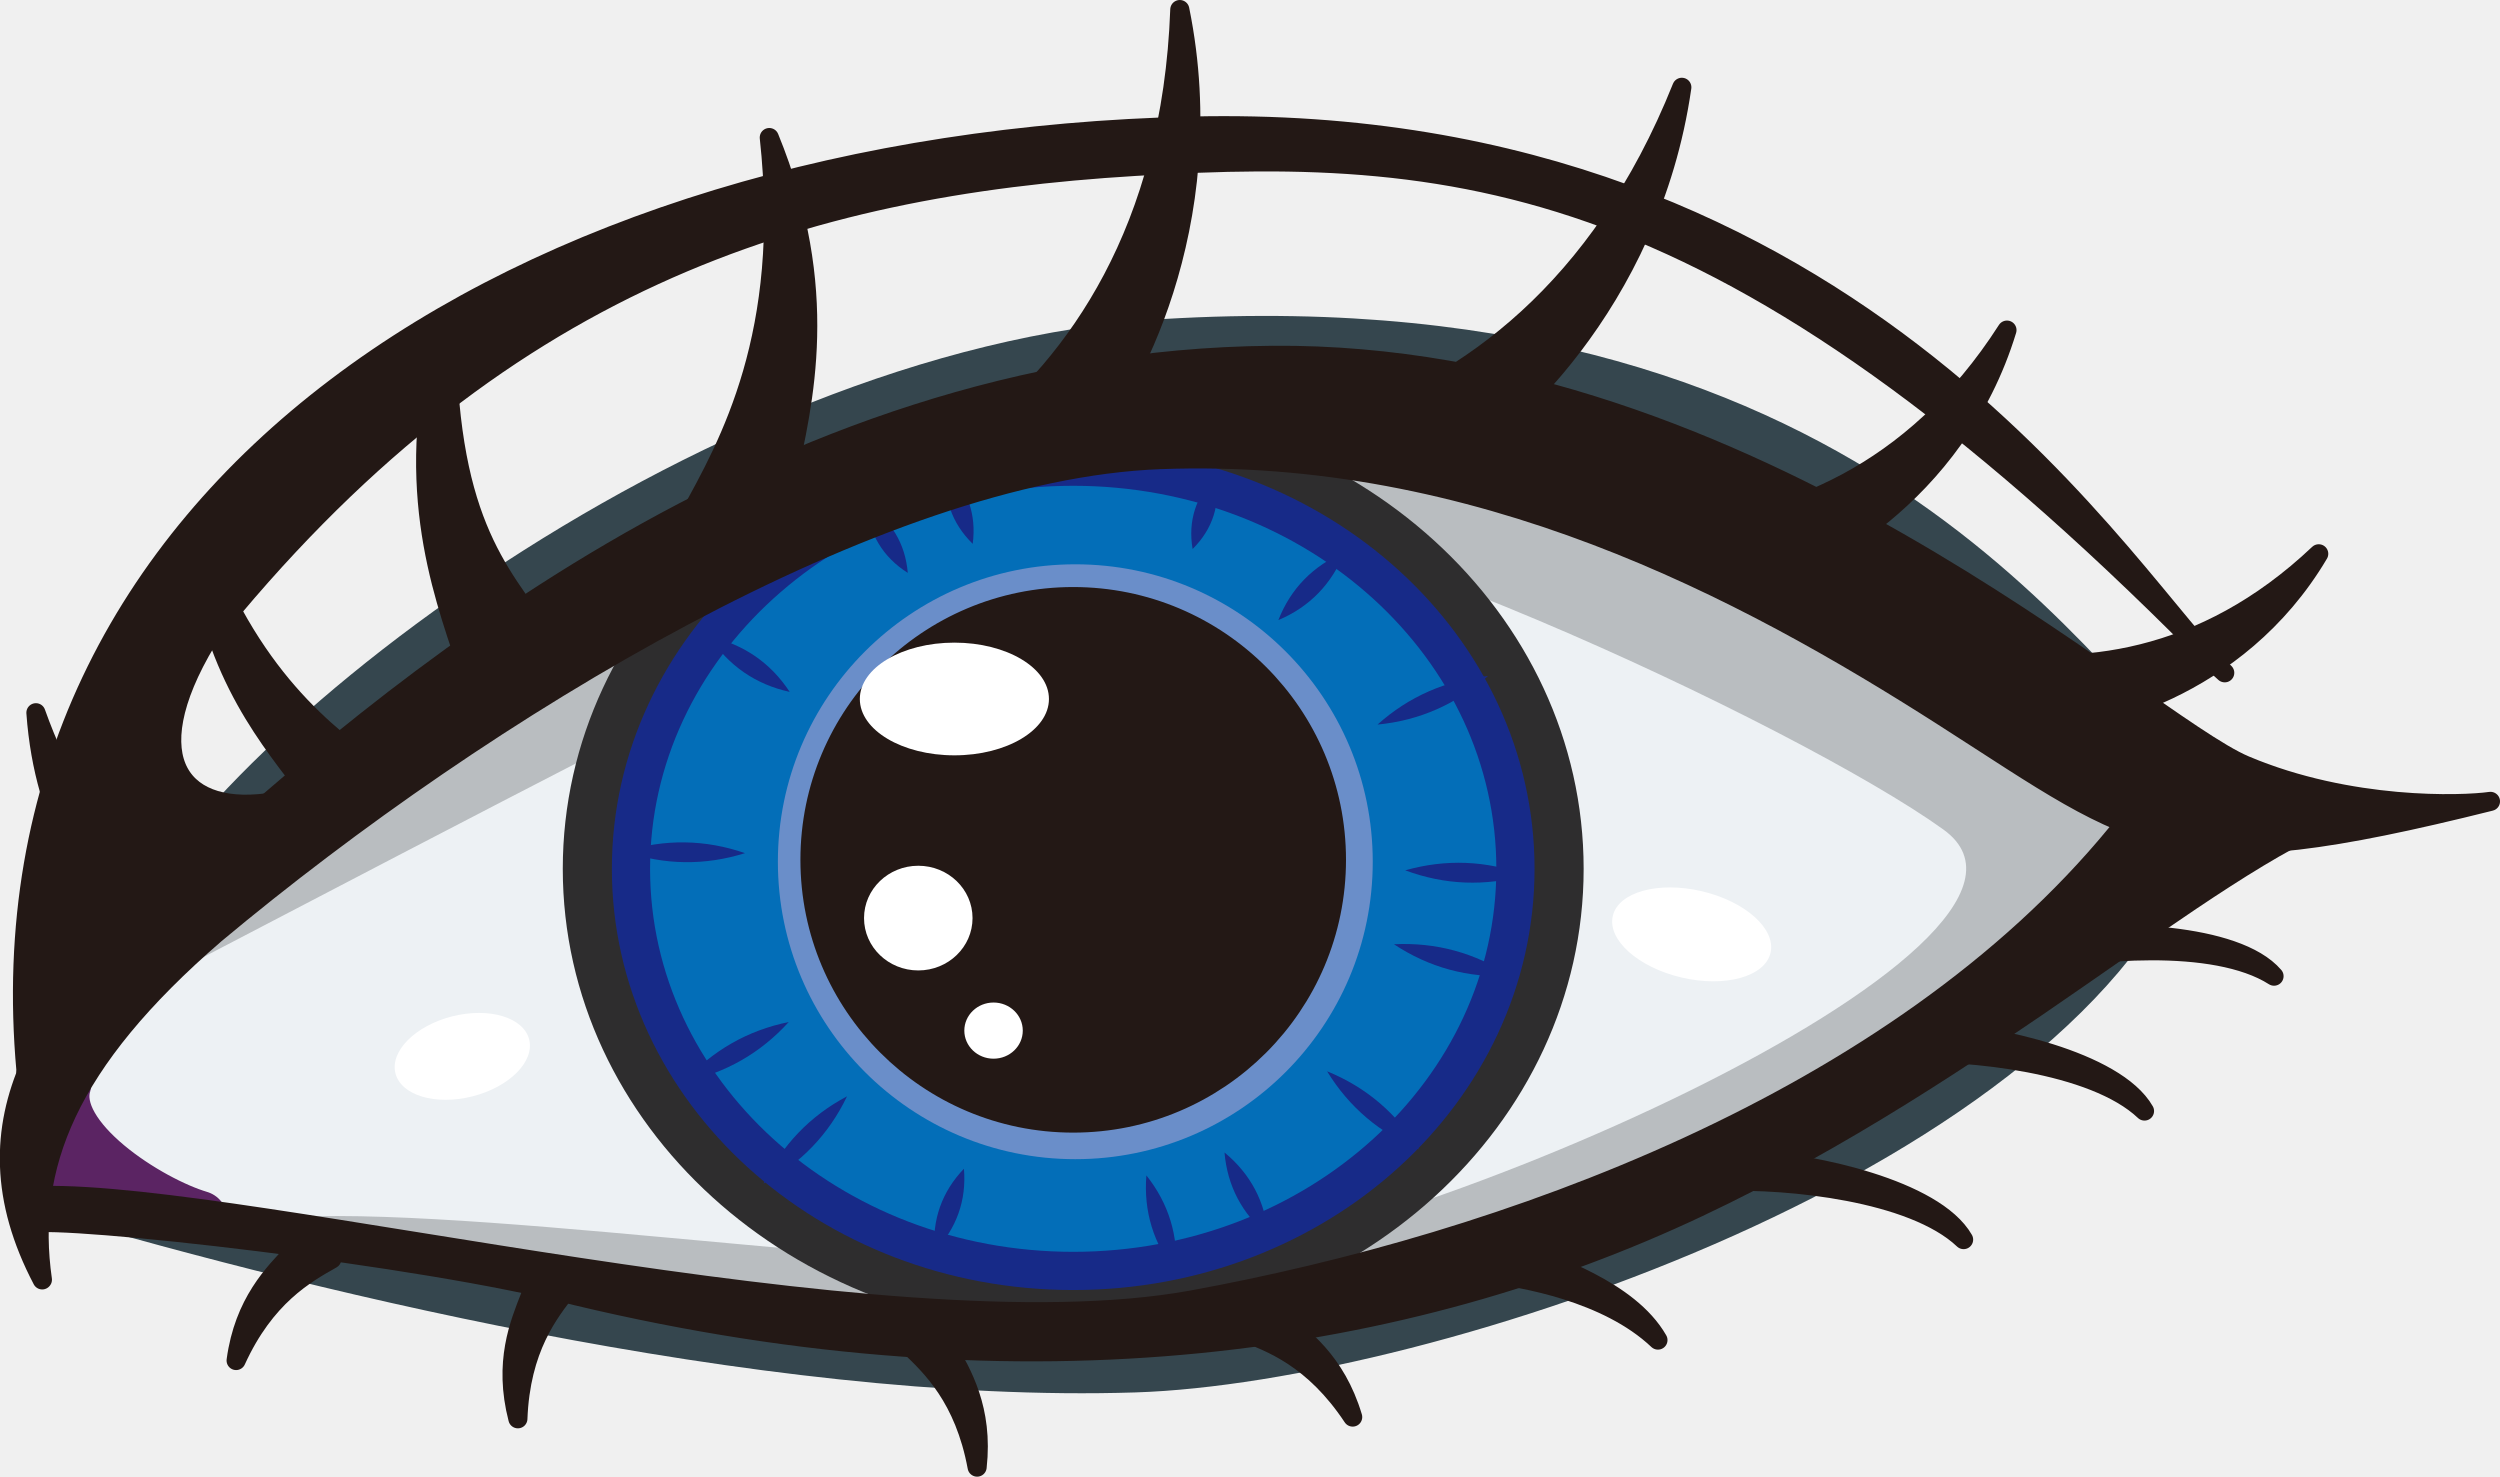
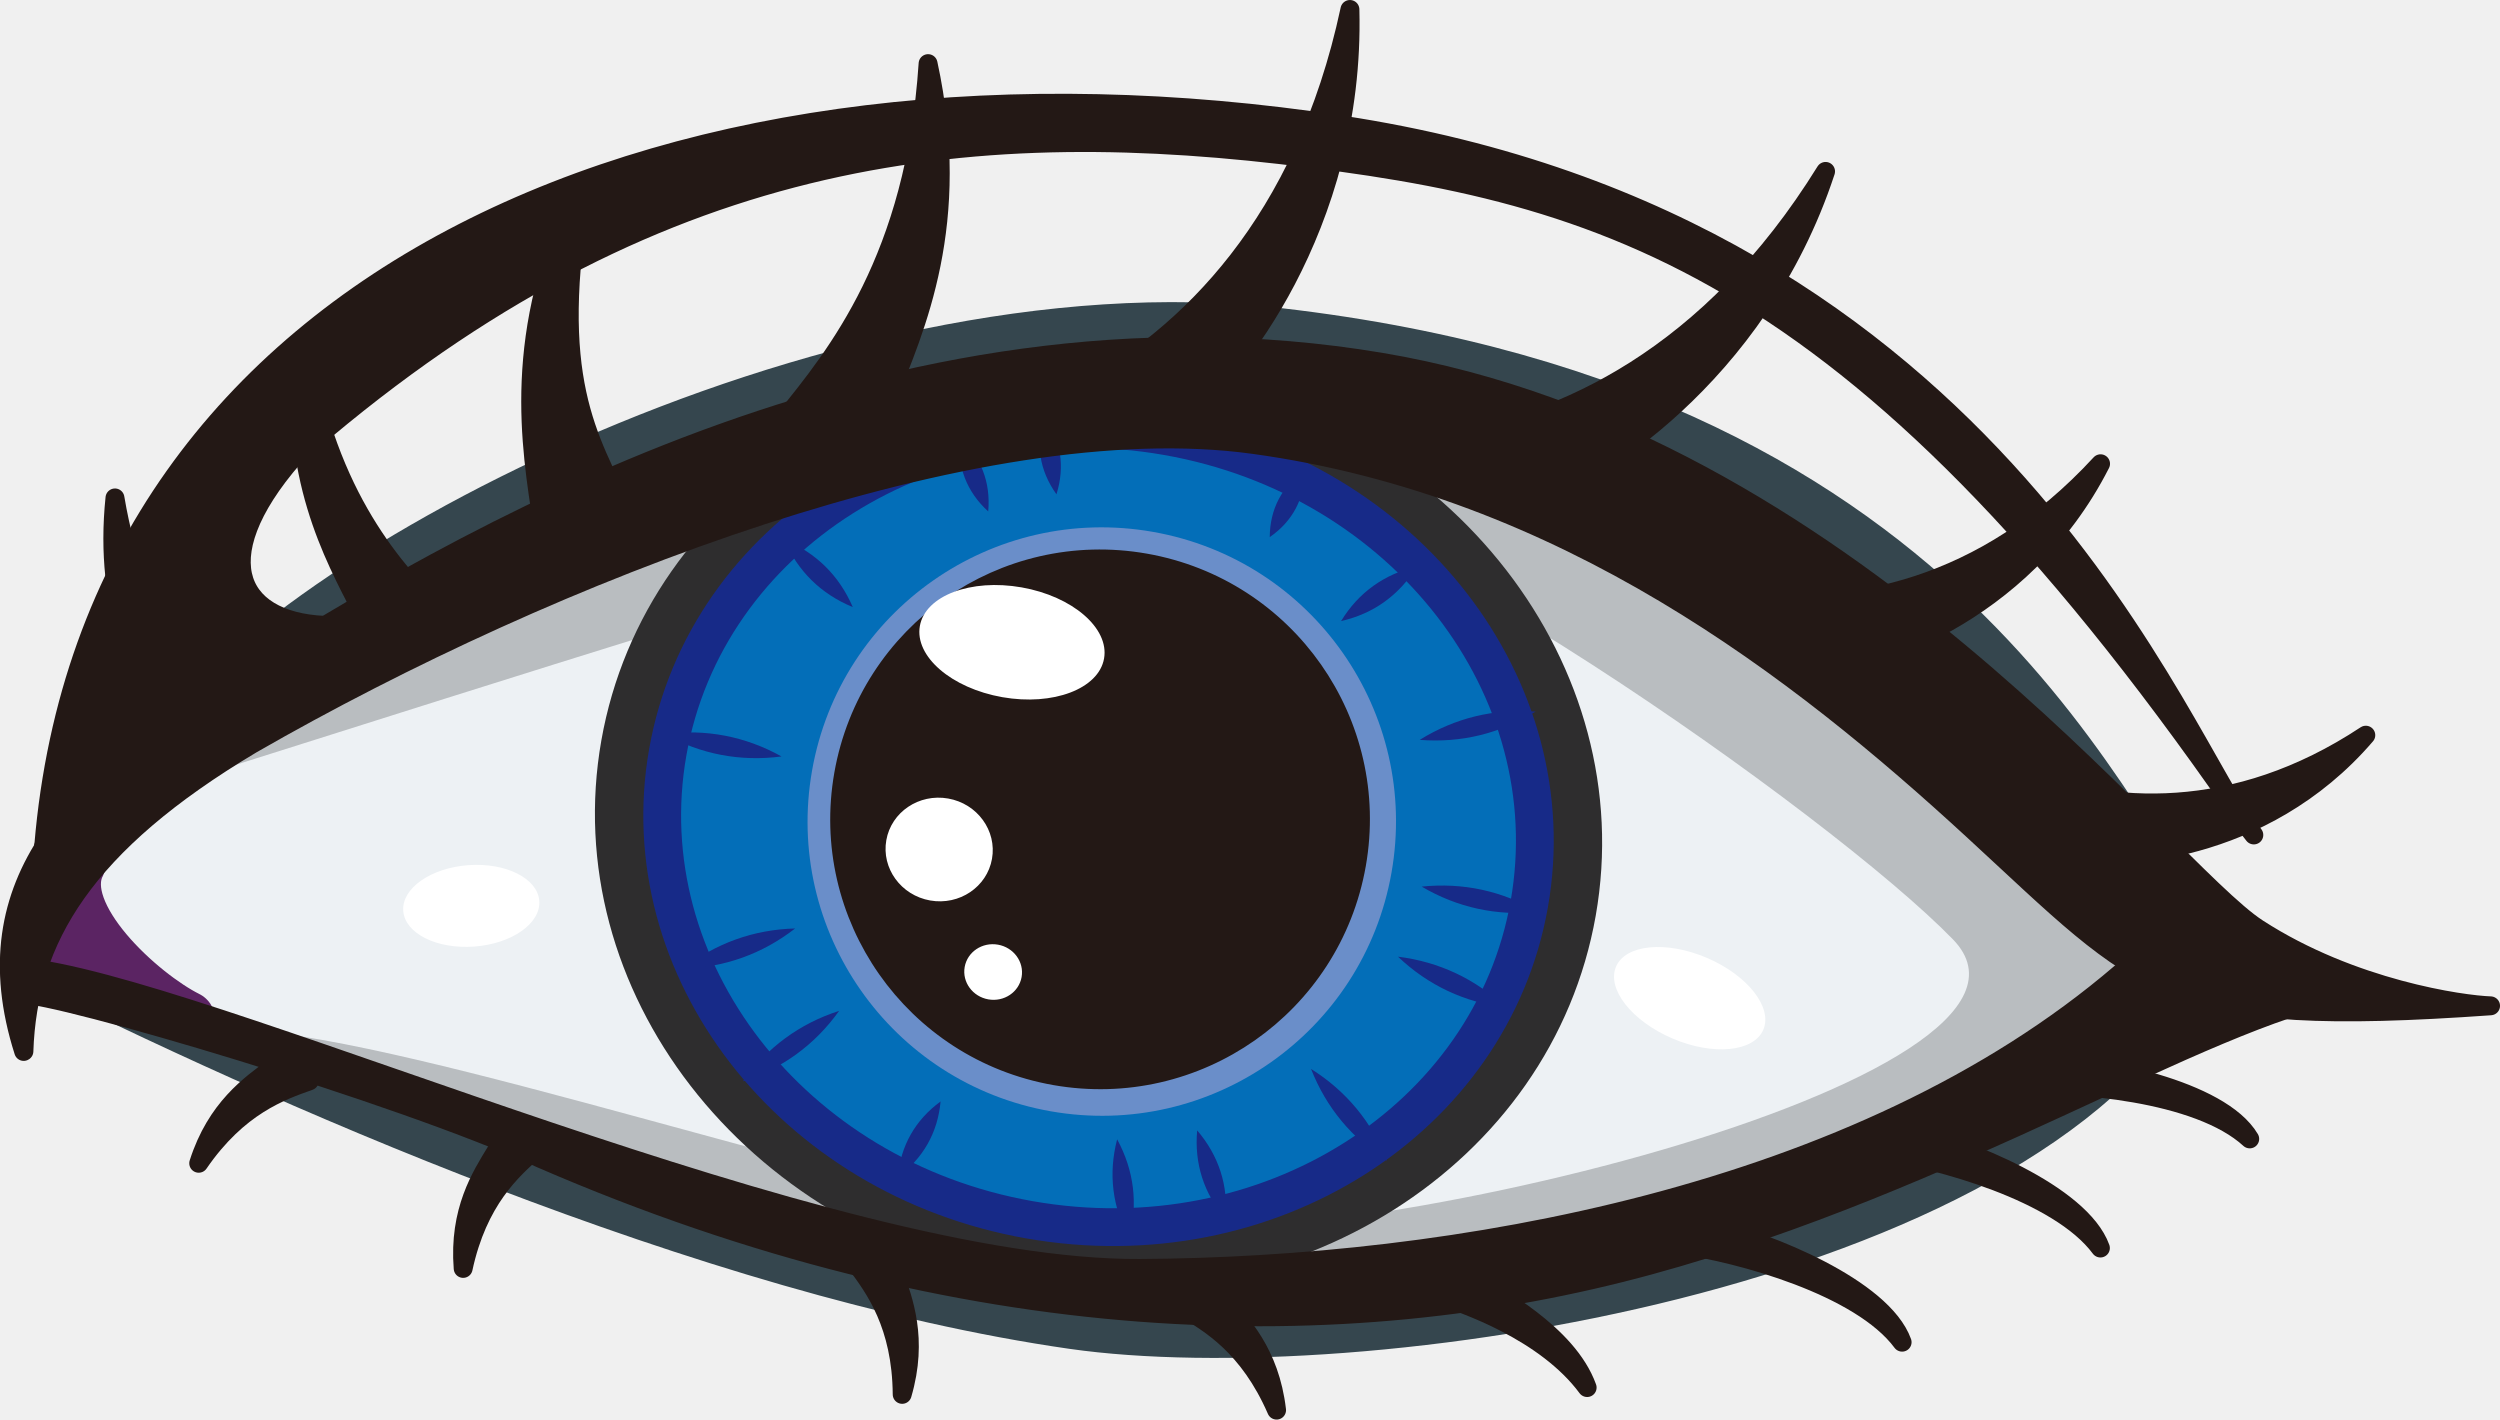
- <svg xmlns="http://www.w3.org/2000/svg" id="_レイヤー_2" data-name="レイヤー 2" version="1.1" viewBox="0 0 130.869 77.299" width="130.869" height="77.299">
+ <svg xmlns="http://www.w3.org/2000/svg" id="_レイヤー_2" data-name="レイヤー 2" version="1.1" viewBox="0 0 132.316 75.131" width="132.316" height="75.132">
  <defs id="defs1">
    <style id="style1">
      .cls-1 {
        fill: #35464e;
      }

      .cls-1, .cls-2, .cls-3, .cls-4, .cls-5, .cls-6, .cls-7 {
        stroke-width: 0px;
      }

      .cls-2 {
        fill: #172a88;
      }

      .cls-8 {
        fill: #773b72;
        stroke: #5b2463;
        stroke-width: 3px;
      }

      .cls-8, .cls-9, .cls-10 {
        stroke-linecap: round;
        stroke-linejoin: round;
      }

      .cls-3 {
        fill: #b9bdc0;
      }

      .cls-4 {
        fill: #edf1f4;
      }

      .cls-5 {
        fill: #6a8ec9;
      }

      .cls-6 {
        fill: #2e2d2e;
      }

      .cls-7 {
        fill: #fff;
      }

      .cls-9 {
        fill: #231815;
        stroke: #231815;
      }

      .cls-10 {
        fill: #036eb8;
        stroke: #172a88;
        stroke-width: 2px;
      }
    </style>
  </defs>
-   <g id="g1">
+   <g id="g1" transform="rotate(10,66.60342,55.8614)">
    <path class="cls-4" d="m 1.36,63.21 c 1.68,-16.41 37.46,-42.3 60.39,-42.3 22.93,0 50.5,19.15 53.24,21.25 -21.88,18.52 -33.46,25.25 -54.92,26.72 -21.46,1.47 -50.92,-7.79 -58.71,-5.68 z" id="path1" />
    <path class="cls-3" d="m 8.1,51.42 c 8.69,-11.97 36.6,-31.01 52.82,-30.51 15.98,0.49 42.93,14.31 52.19,19.57 -9.26,14.1 -32.41,29.46 -51.77,29.25 -19.36,-0.21 -39.35,-5.05 -47.77,-5.89 9.26,-1.05 32.62,2.74 45.66,2.53 13.04,-0.21 50.83,-16.92 42.51,-22.94 -7.58,-5.47 -35.14,-18.31 -42.3,-16.62 -7.15,1.68 -13.47,4.84 -51.34,24.62 z" id="path2" />
    <path class="cls-8" d="m 3.27,56.76 c -1.5,1.8 -1.5,3.9 -0.44,5.6 3.16,0.21 7.58,1.47 7.58,1.47 -2.64,-0.78 -7.98,-4.13 -7.14,-7.08 z" id="path3" />
    <ellipse class="cls-6" cx="-56.18" cy="45.48" rx="26.72" ry="24.3" id="ellipse3" transform="scale(-1,1)" />
    <ellipse class="cls-10" cx="-56.18" cy="45.48" rx="23.15" ry="21.05" id="ellipse4" transform="scale(-1,1)" />
    <circle class="cls-5" cx="-56.29" cy="45.11" r="15.57" id="circle4" transform="scale(-1,1)" />
    <circle class="cls-9" cx="-56.18" cy="45.01" r="13.78" id="circle5" transform="scale(-1,1)" />
    <g id="g19" transform="matrix(-1,0,0,1,468.8899,-253.8404)">
      <path class="cls-2" d="m 419.97,319.36 c -1.15,-1.21 -1.68,-2.68 -1.54,-4.34 1.16,1.21 1.67,2.68 1.54,4.34 z" id="path5" />
      <path class="cls-2" d="m 428.92,315.79 c -1.94,-1.04 -3.42,-2.57 -4.37,-4.56 1.95,1.03 3.41,2.57 4.37,4.56 z" id="path6" />
      <path class="cls-2" d="m 433.08,310.47 c -2.16,-0.45 -4,-1.5 -5.48,-3.13 2.16,0.44 4,1.5 5.48,3.13 z" id="path7" />
      <path class="cls-2" d="m 436.2,298.41 c -2.08,0.72 -4.21,0.75 -6.31,0.09 2.08,-0.72 4.21,-0.75 6.31,-0.09 z" id="path8" />
      <path class="cls-2" d="m 431.75,287.17 c -1,1.52 -2.42,2.5 -4.2,2.89 1,-1.52 2.42,-2.5 4.2,-2.89 z" id="path9" />
      <path class="cls-2" d="m 423.55,280.22 c -0.14,1.55 -0.87,2.78 -2.18,3.61 0.13,-1.55 0.88,-2.77 2.18,-3.61 z" id="path10" />
      <path class="cls-2" d="m 419.34,278.33 c 0.2,1.54 -0.26,2.89 -1.37,3.98 -0.2,-1.54 0.27,-2.89 1.37,-3.98 z" id="path11" />
      <path class="cls-2" d="m 405.24,278.75 c 1.05,1.06 1.47,2.36 1.22,3.83 -1.06,-1.05 -1.47,-2.36 -1.22,-3.83 z" id="path12" />
      <path class="cls-2" d="m 398.51,282.75 c 1.63,0.7 2.81,1.89 3.46,3.55 -1.64,-0.69 -2.8,-1.9 -3.46,-3.55 z" id="path13" />
      <path class="cls-2" d="m 391,289.23 c 2.19,0.22 4.14,1.07 5.78,2.54 -2.19,-0.21 -4.14,-1.07 -5.78,-2.54 z" id="path14" />
      <path class="cls-2" d="m 389.02,299.65 c 2.07,-0.77 4.19,-0.85 6.31,-0.25 -2.07,0.77 -4.19,0.85 -6.31,0.25 z" id="path15" />
      <path class="cls-2" d="m 389.83,304.93 c 1.84,-1.21 3.89,-1.77 6.09,-1.66 -1.84,1.22 -3.89,1.77 -6.09,1.66 z" id="path16" />
      <path class="cls-2" d="m 394.61,314.01 c 1.15,-1.88 2.77,-3.26 4.81,-4.09 -1.15,1.88 -2.77,3.25 -4.81,4.09 z" id="path17" />
      <path class="cls-2" d="m 402.5,318.52 c 0.15,-1.76 0.93,-3.23 2.29,-4.35 -0.15,1.76 -0.93,3.23 -2.29,4.35 z" id="path18" />
      <path class="cls-2" d="m 407.34,320.42 c -0.15,-1.87 0.37,-3.58 1.54,-5.05 0.15,1.87 -0.37,3.58 -1.54,5.05 z" id="path19" />
    </g>
    <ellipse class="cls-7" cx="-49.96" cy="36.59" rx="4.95" ry="2.95" id="ellipse19" transform="scale(-1,1)" />
    <ellipse class="cls-7" cx="-48.07" cy="48.06" rx="2.84" ry="2.74" id="ellipse20" transform="scale(-1,1)" />
    <ellipse class="cls-7" cx="-52.01" cy="53.95" rx="1.53" ry="1.47" id="ellipse21" transform="scale(-1,1)" />
    <path class="cls-1" d="m 1.36,63.21 c 8.21,-1.05 41.88,9.05 59.13,6.94 17.25,-2.11 37.67,-11.36 54.5,-26.09 -6.1,17.04 -39.98,28.33 -55.55,28.83 -19.78,0.63 -44.61,-5.68 -58.08,-9.68 z" id="path21" />
    <path class="cls-1" d="m 5.99,49.74 c 3.37,-9.89 30.3,-31.56 54.92,-33.04 37.85,-2.26 49.03,19.78 54.71,23.57 -27.36,-15.99 -38.39,-21.05 -55.55,-19.57 -12.2,1.05 -37.88,11.36 -54.08,29.04 z" id="path22" />
    <path class="cls-9" d="m 2.21,67 c -4.42,-8.42 0.25,-14.69 7.58,-21.25 10.1,-9.05 30.3,-26.93 56.82,-27.15 25.05,-0.2 45.45,19.15 50.92,21.46 5.47,2.31 11.36,2.1 12.84,1.89 -16.83,4.21 -18.1,2.31 -28.62,-4.42 -10.52,-6.73 -24.41,-14.1 -41.03,-13.47 -14.72,0.56 -35.35,13.05 -49.45,24.83 -7.79,6.73 -9.89,12.2 -9.05,18.1 z" id="path23" />
    <path class="cls-9" d="m 2.21,62.58 c 10.94,-0.21 43.98,8.42 60.18,5.47 16.2,-2.95 36.82,-10.31 48.4,-24.41 1.68,-1.89 9.05,-1.89 11.99,-1.05 -7.36,2.74 -18.73,13.47 -33.88,20.62 -15.15,7.15 -34.93,10.31 -58.71,4.63 -8,-2.1 -26.93,-4.21 -28.62,-3.79 0,-0.84 -0.21,-1.26 0.63,-1.47 z" id="path24" />
    <path class="cls-9" d="m 1.36,56.05 c -2.74,-30.3 25.67,-48.61 61.02,-49.45 35.35,-0.84 49.45,24.62 54.08,28.62 -25.46,-26.09 -39.56,-27.57 -57.03,-26.51 -17.47,1.06 -33.46,5.89 -48.61,24.83 -3.79,6.31 -1.26,9.26 3.58,8.42 -5.47,6.31 -12.42,12.42 -13.05,14.1 z" id="path25" />
    <path class="cls-9" d="m 51.24,23.02 c 5.05,-4 10.1,-10.94 10.52,-22.52 2.31,11.36 -2.95,20.41 -4.63,22.09 -2.74,1.47 -4,1.05 -5.89,0.42 z" id="path26" />
    <path class="cls-9" d="m 70.55,22.23 c 6.1,-2.06 13.19,-6.9 17.49,-17.66 -1.65,11.48 -9.64,18.23 -11.8,19.25 -3.07,0.47 -4.12,-0.36 -5.69,-1.59 z" id="path27" />
    <path class="cls-9" d="m 87.75,27.78 c 5.6,-0.39 12.37,-2.79 17.31,-10.5 -2.69,8.83 -10.47,12.57 -12.47,12.94 -2.76,-0.26 -3.59,-1.13 -4.84,-2.44 z" id="path28" />
    <path class="cls-9" d="m 36.08,27.01 c 2.1,-3.79 5.31,-9.53 4.19,-19.81 3.26,7.97 1.79,13.86 0.9,17.95 -2.08,1.83 -3.28,1.84 -5.09,1.86 z" id="path29" />
    <path class="cls-9" d="m 28.51,33.33 c -2.5,-3.54 -5.15,-6.19 -5.14,-16.53 -2.39,8.27 -0.29,13.97 1.04,17.94 2.26,1.6 2.31,-1.24 4.11,-1.42 z" id="path30" />
    <path class="cls-9" d="m 19.88,40.48 c -2.73,-2 -6.88,-5.03 -9.63,-12.82 0.5,6.87 3.52,10.61 5.53,13.25 2.04,0.6 2.87,0.19 4.11,-0.43 z" id="path31" />
    <path class="cls-9" d="m 10.42,48.52 c -2.42,-1.75 -6.11,-4.39 -8.54,-11.21 0.43,6.02 3.11,9.29 4.88,11.6 1.81,0.52 2.55,0.16 3.65,-0.38 z" id="path32" />
    <path class="cls-9" d="m 17.37,65.91 c -1.38,0.78 -3.48,1.95 -5.01,5.31 0.41,-3.04 1.98,-4.58 3.02,-5.68 1.01,-0.18 1.4,0.04 1.99,0.36 z" id="path33" />
    <path class="cls-9" d="m 29.73,67.45 c -0.98,1.24 -2.48,3.12 -2.62,6.82 -0.77,-2.97 0.09,-4.99 0.64,-6.4 0.87,-0.55 1.31,-0.5 1.98,-0.42 z" id="path34" />
    <path class="cls-9" d="m 47.58,70.43 c 1.15,1.09 2.9,2.74 3.57,6.37 0.34,-3.05 -0.81,-4.93 -1.55,-6.24 -0.94,-0.42 -1.37,-0.3 -2.02,-0.13 z" id="path35" />
    <path class="cls-9" d="m 65.03,69.71 c 1.48,0.55 3.74,1.39 5.78,4.47 -0.88,-2.94 -2.67,-4.22 -3.87,-5.14 -1.03,-0.02 -1.38,0.25 -1.91,0.67 z" id="path36" />
    <path class="cls-9" d="m 78.05,66.69 c 1.57,0.2 6.06,0.92 8.74,3.46 -1.53,-2.67 -5.66,-3.93 -7.04,-4.55 -1,0.21 -1.29,0.56 -1.71,1.09 z" id="path37" />
    <path class="cls-9" d="m 90.26,61.85 c 3.27,-0.12 9.85,0.5 12.53,3.04 -1.53,-2.67 -8,-4 -10.82,-4.13 -1,0.21 -1.29,0.56 -1.71,1.09 z" id="path38" />
    <path class="cls-9" d="m 99.73,55.12 c 3.27,-0.12 9.85,0.5 12.53,3.04 -1.53,-2.67 -8,-4 -10.82,-4.13 -1,0.21 -1.29,0.56 -1.71,1.09 z" id="path39" />
    <path class="cls-9" d="m 106.16,50.48 c 3.19,-0.73 9.76,-1.37 12.88,0.62 -2,-2.33 -8.61,-2.41 -11.41,-2 -0.95,0.4 -1.16,0.79 -1.47,1.39 z" id="path40" />
    <path class="cls-9" d="m 103.67,34.44 c 5.08,0.91 11.64,0.3 17.71,-5.45 -4.29,7.25 -12.04,8.83 -13.91,8.71 -2.41,-0.85 -2.96,-1.82 -3.8,-3.26 z" id="path41" />
    <ellipse class="cls-7" cx="-97.375" cy="27.432" rx="4.24" ry="2.32" transform="matrix(-0.9736586,-0.228011,-0.228011,0.9736586,0,0)" id="ellipse41" />
    <ellipse class="cls-7" cx="-59.549" cy="-9.875" rx="2.16" ry="3.61" transform="matrix(-0.2456458,-0.9693597,-0.9693597,0.2456458,0,0)" id="ellipse42" />
  </g>
</svg>
